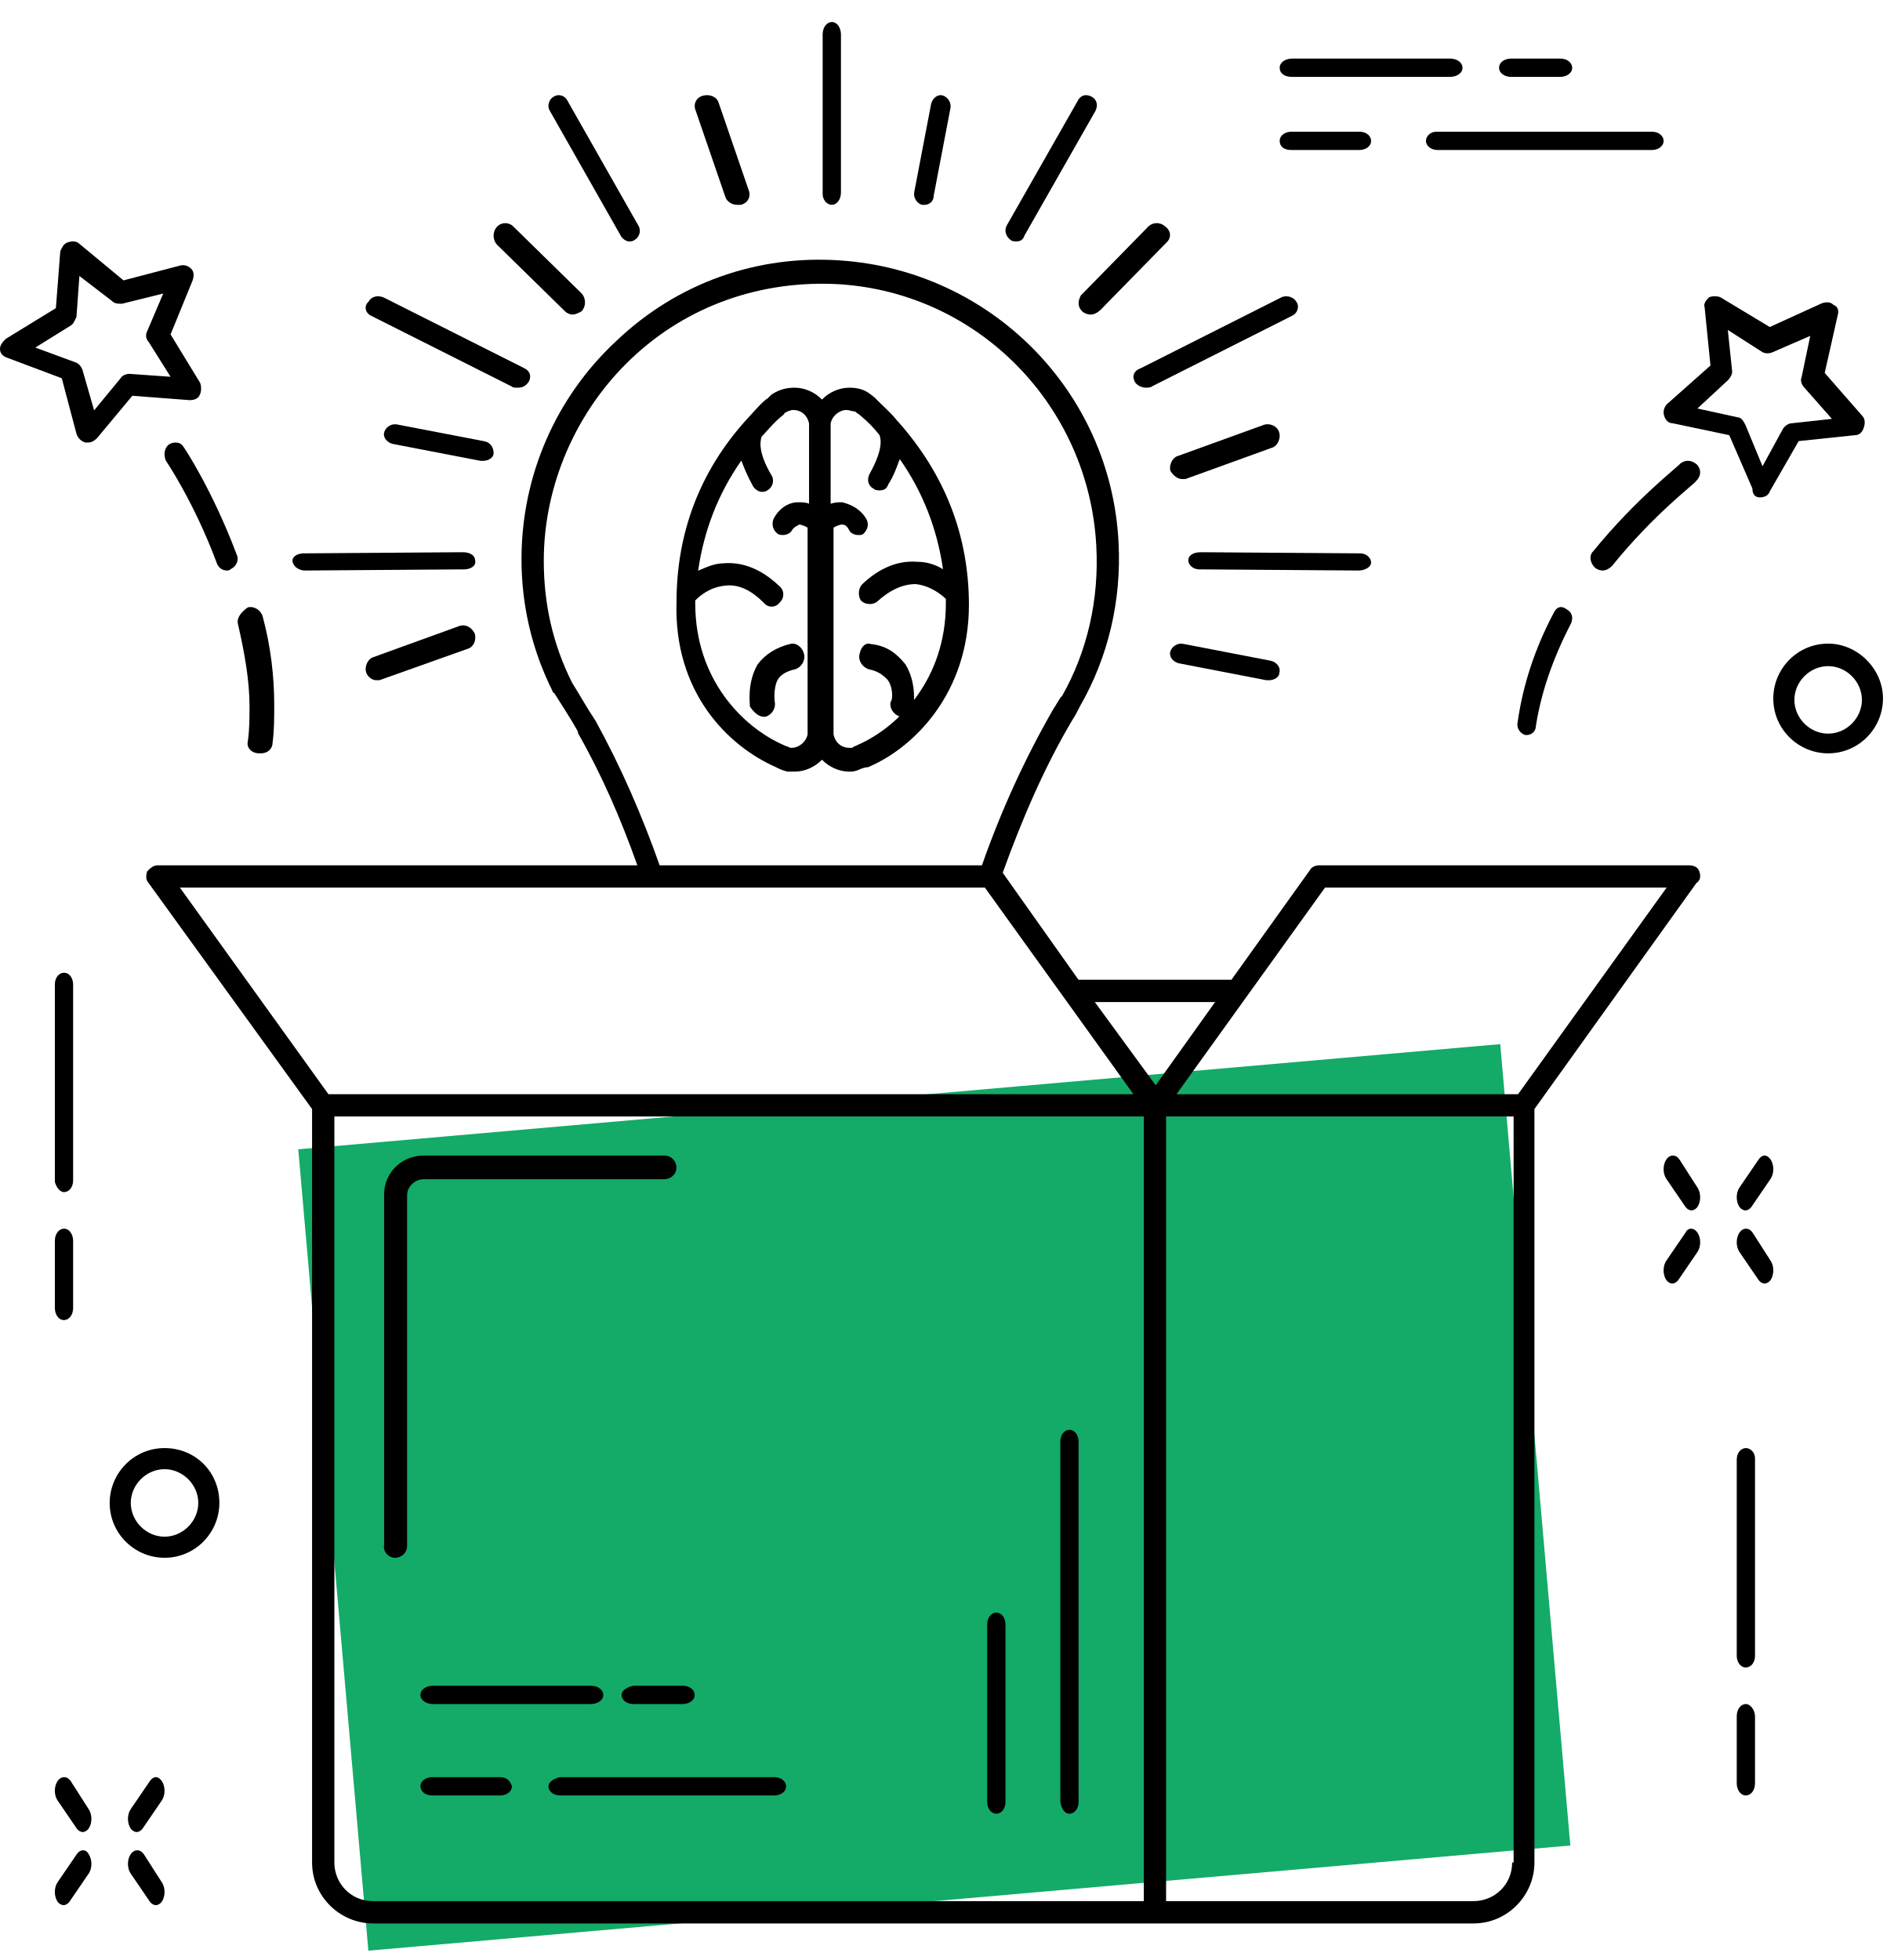
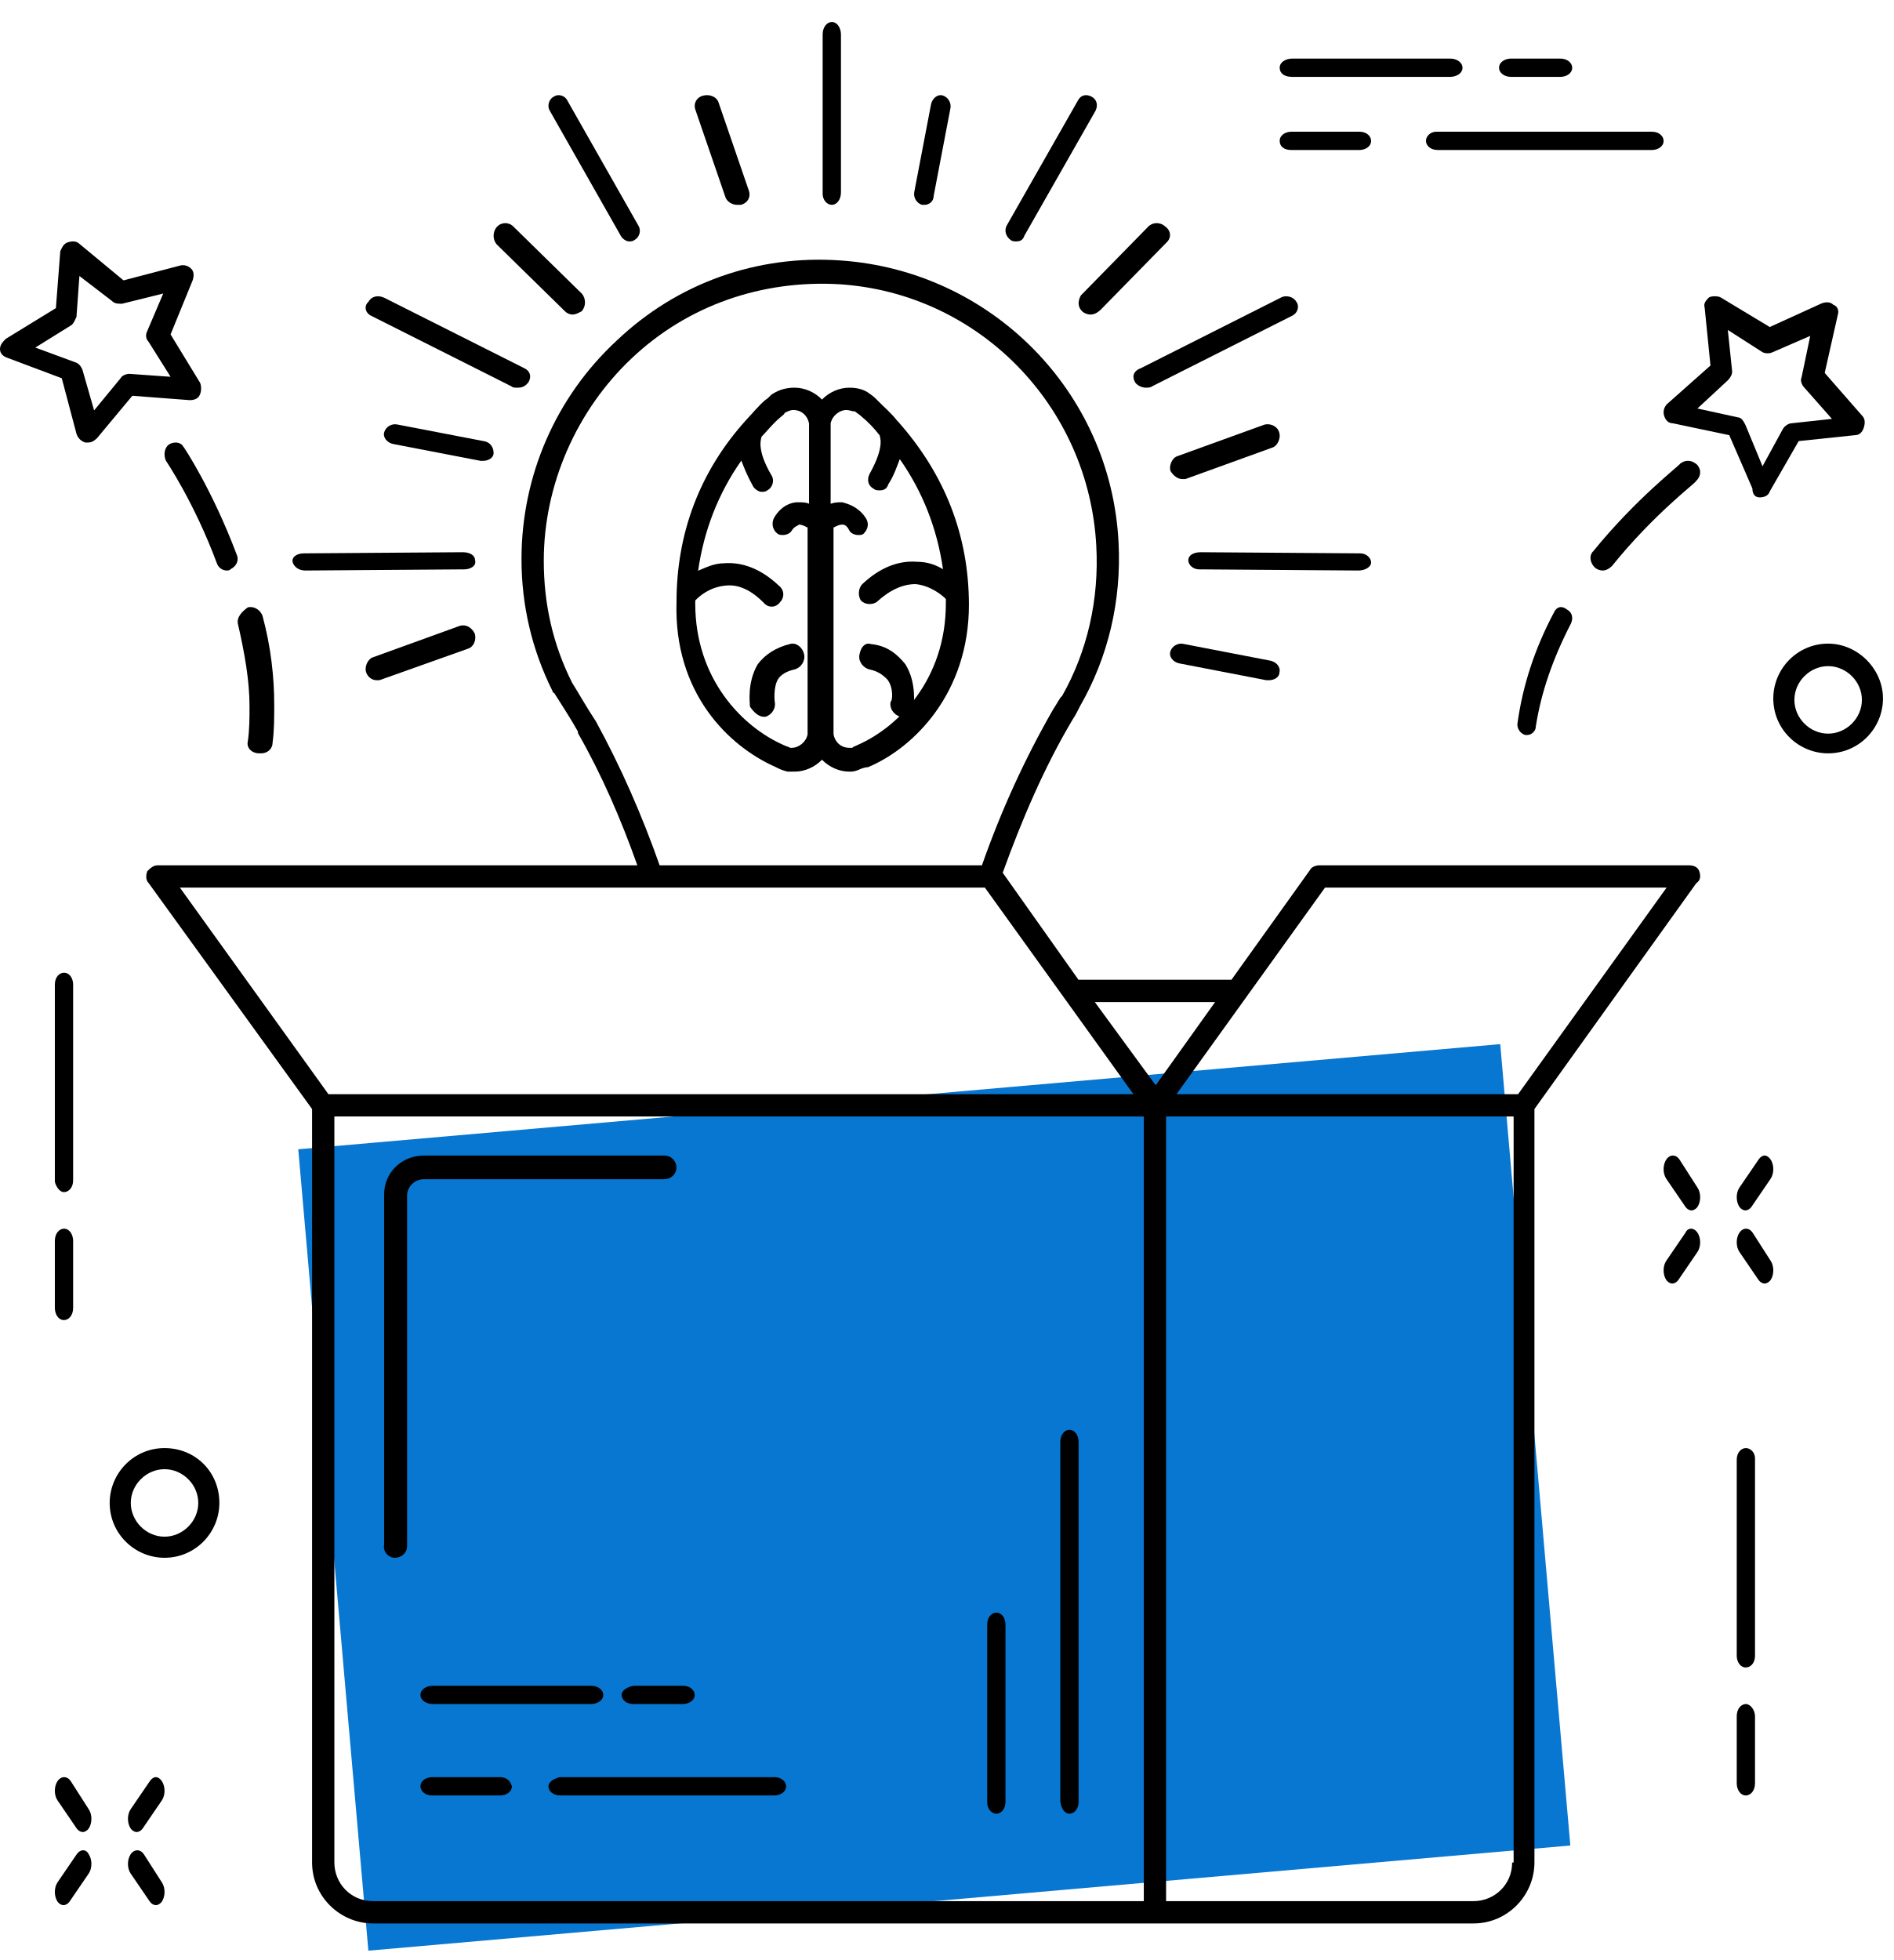
<svg xmlns="http://www.w3.org/2000/svg" width="86px" height="89px" viewBox="0 0 86 89" version="1.1">
  <defs />
  <g id="Artboard-5-Copy" stroke="none" stroke-width="1" fill="none" fill-rule="evenodd" transform="translate(-894, -1779)">
    <g id="customer-2" transform="translate(894, 1780)">
-       <rect id="Rectangle-2" fill="#13AB67" transform="translate(42.42776, 66.99368) rotate(-5) translate(-42.42776, -66.99368) " x="15.032" y="48.73" width="54.792" height="36.528" />
+       <rect id="Rectangle-2" fill="#0877d2" transform="translate(42.42776, 66.99368) rotate(-5) translate(-42.42776, -66.99368) " x="15.032" y="48.73" width="54.792" height="36.528" />
      <g id="Group" fill="#000000" fill-rule="nonzero">
        <path d="M61.697,24.906 C61.98,24.906 62.264,24.75 62.264,24.542 C62.264,24.335 62.051,24.127 61.767,24.127 L54.53,24.075 C54.175,24.075 53.962,24.231 53.962,24.439 C53.962,24.646 54.175,24.854 54.459,24.854 L61.697,24.906 C61.697,24.906 61.697,24.906 61.697,24.906 Z" id="Shape" />
        <path d="M53.145,28.591 C53.079,28.827 53.277,29.062 53.541,29.121 L57.506,29.887 C57.572,29.887 57.572,29.887 57.638,29.887 C57.836,29.887 58.1,29.769 58.1,29.533 C58.166,29.298 57.968,29.062 57.704,29.003 L53.74,28.238 C53.475,28.179 53.211,28.356 53.145,28.591 Z" id="Shape" />
        <path d="M53.691,20.755 C53.759,20.755 53.827,20.755 53.827,20.755 L57.757,19.332 C58.028,19.257 58.164,18.882 58.096,18.658 C58.028,18.358 57.689,18.208 57.418,18.283 L53.488,19.706 C53.217,19.781 53.082,20.156 53.149,20.38 C53.285,20.605 53.488,20.755 53.691,20.755 Z" id="Shape" />
        <path d="M37.774,8.302 C37.981,8.302 38.189,8.089 38.189,7.734 L38.189,0.568 C38.189,0.284 38.033,0 37.774,0 C37.566,0 37.358,0.213 37.358,0.568 L37.358,7.805 C37.358,8.089 37.566,8.302 37.774,8.302 Z" id="Shape" />
        <path d="M28.189,9.704 C28.251,9.833 28.437,9.962 28.561,9.962 C28.623,9.962 28.747,9.962 28.809,9.898 C29.057,9.769 29.119,9.446 28.995,9.253 L25.773,3.579 C25.649,3.321 25.339,3.256 25.153,3.385 C24.906,3.514 24.844,3.837 24.968,4.03 L28.189,9.704 Z" id="Shape" />
        <path d="M16.871,13.347 L23.219,16.54 C23.291,16.604 23.362,16.604 23.505,16.604 C23.719,16.604 23.861,16.54 24.004,16.348 C24.147,16.093 24.075,15.837 23.79,15.71 L17.442,12.517 C17.156,12.389 16.871,12.453 16.728,12.708 C16.514,12.9 16.586,13.219 16.871,13.347 Z" id="Shape" />
        <path d="M13.86,24.906 C13.86,24.906 13.86,24.906 13.86,24.906 L21.079,24.854 C21.362,24.854 21.645,24.698 21.574,24.439 C21.574,24.231 21.362,24.075 21.008,24.075 C21.008,24.075 21.008,24.075 21.008,24.075 L13.789,24.127 C13.506,24.127 13.223,24.283 13.294,24.542 C13.365,24.75 13.577,24.906 13.86,24.906 Z" id="Shape" />
        <path d="M51.54,16.348 C51.612,16.476 51.825,16.604 52.039,16.604 C52.11,16.604 52.252,16.604 52.323,16.54 L58.659,13.347 C58.943,13.219 59.015,12.9 58.872,12.708 C58.73,12.453 58.374,12.389 58.16,12.517 L51.825,15.71 C51.469,15.837 51.398,16.093 51.54,16.348 Z" id="Shape" />
        <path d="M45.897,9.898 C45.959,9.962 46.083,9.962 46.145,9.962 C46.332,9.962 46.456,9.898 46.518,9.704 L49.749,4.03 C49.873,3.772 49.811,3.514 49.563,3.385 C49.314,3.256 49.066,3.321 48.941,3.579 L45.71,9.253 C45.586,9.511 45.71,9.769 45.897,9.898 Z" id="Shape" />
        <path d="M32.946,7.962 C33.022,8.166 33.252,8.302 33.482,8.302 C33.559,8.302 33.635,8.302 33.635,8.302 C33.942,8.234 34.095,7.962 34.018,7.69 L32.639,3.678 C32.563,3.406 32.256,3.27 31.95,3.338 C31.643,3.406 31.49,3.678 31.567,3.95 L32.946,7.962 Z" id="Shape" />
        <path d="M25.657,13.135 C25.726,13.209 25.863,13.283 26,13.283 C26.137,13.283 26.274,13.209 26.412,13.135 C26.617,12.914 26.617,12.545 26.412,12.324 L23.324,9.298 C23.118,9.077 22.775,9.077 22.569,9.298 C22.364,9.519 22.364,9.888 22.569,10.11 L25.657,13.135 Z" id="Shape" />
        <path d="M22.018,19.041 L18.043,18.276 C17.778,18.217 17.513,18.393 17.447,18.629 C17.381,18.864 17.579,19.1 17.844,19.159 L21.819,19.925 C21.885,19.925 21.885,19.925 21.951,19.925 C22.15,19.925 22.415,19.807 22.415,19.571 C22.415,19.336 22.283,19.1 22.018,19.041 Z" id="Shape" />
        <path d="M20.89,27.415 L16.96,28.838 C16.689,28.913 16.553,29.288 16.621,29.512 C16.689,29.737 16.892,29.887 17.095,29.887 C17.163,29.887 17.231,29.887 17.231,29.887 L21.229,28.464 C21.5,28.389 21.635,28.089 21.568,27.79 C21.432,27.49 21.161,27.34 20.89,27.415 Z" id="Shape" />
        <path d="M49.157,13.149 C49.23,13.216 49.377,13.283 49.524,13.283 C49.671,13.283 49.818,13.216 49.965,13.083 L52.975,10.01 C53.195,9.809 53.195,9.475 52.902,9.275 C52.681,9.075 52.314,9.075 52.094,9.342 L49.083,12.415 C48.937,12.682 48.937,12.949 49.157,13.149 Z" id="Shape" />
        <path d="M41.872,8.302 C41.93,8.302 41.93,8.302 41.989,8.302 C42.164,8.302 42.398,8.169 42.398,7.904 L43.158,3.93 C43.217,3.665 43.041,3.4 42.808,3.334 C42.574,3.267 42.34,3.466 42.281,3.731 L41.521,7.706 C41.462,7.971 41.638,8.236 41.872,8.302 Z" id="Shape" />
        <path d="M34.688,31.547 C34.688,31.547 34.759,31.547 34.759,31.547 C35.04,31.47 35.25,31.163 35.18,30.855 C35.18,30.855 35.11,30.24 35.321,29.856 C35.461,29.625 35.742,29.471 36.093,29.395 C36.374,29.318 36.585,29.01 36.515,28.703 C36.444,28.395 36.163,28.164 35.883,28.241 C35.25,28.395 34.759,28.703 34.408,29.164 C33.916,30.01 34.056,30.932 34.056,31.086 C34.267,31.393 34.478,31.547 34.688,31.547 Z" id="Shape" />
        <path d="M35.235,33.835 C35.366,33.903 35.497,33.97 35.758,34.038 C35.889,34.038 35.955,34.038 36.085,34.038 C36.543,34.038 37.001,33.835 37.328,33.497 C37.655,33.835 38.113,34.038 38.571,34.038 C38.702,34.038 38.767,34.038 38.963,33.97 C39.094,33.903 39.291,33.835 39.421,33.835 C41.514,32.957 44,30.456 44,26.47 C44,23.294 42.888,20.523 40.795,18.158 C40.795,18.158 40.795,18.158 40.73,18.09 C40.73,18.09 40.73,18.09 40.73,18.09 C40.468,17.753 40.141,17.482 39.879,17.212 C39.748,17.077 39.683,17.009 39.487,16.874 C39.225,16.671 38.898,16.604 38.571,16.604 C38.113,16.604 37.655,16.806 37.328,17.144 C37.001,16.806 36.543,16.604 36.085,16.604 C35.758,16.604 35.431,16.671 35.104,16.874 C34.974,16.942 34.908,17.077 34.777,17.144 C34.45,17.415 34.189,17.753 33.927,18.023 C33.927,18.023 33.927,18.023 33.927,18.023 C33.927,18.023 33.927,18.023 33.927,18.023 C31.768,20.388 30.722,23.226 30.722,26.334 C30.591,30.456 33.077,32.889 35.235,33.835 Z M39.291,22.483 C38.963,22.01 38.506,21.875 38.244,21.807 C38.048,21.807 37.917,21.807 37.721,21.875 L37.721,18.428 C37.721,18.361 37.721,18.293 37.721,18.226 C37.786,17.888 38.113,17.617 38.44,17.617 C38.571,17.617 38.702,17.685 38.833,17.685 C38.898,17.753 39.029,17.82 39.094,17.888 C39.421,18.158 39.683,18.428 39.945,18.766 C39.945,18.834 40.206,19.239 39.487,20.523 C39.356,20.793 39.421,21.064 39.683,21.199 C39.748,21.266 39.879,21.266 39.945,21.266 C40.141,21.266 40.272,21.199 40.337,20.996 C40.599,20.591 40.73,20.185 40.86,19.847 C41.907,21.334 42.561,23.023 42.823,24.848 C42.496,24.645 42.103,24.51 41.645,24.51 C40.795,24.442 39.945,24.78 39.16,25.523 C38.963,25.726 38.963,26.064 39.094,26.267 C39.291,26.47 39.618,26.47 39.814,26.334 C40.402,25.794 40.991,25.523 41.58,25.523 C42.234,25.591 42.757,25.996 42.953,26.199 C42.953,26.267 42.953,26.334 42.953,26.402 C42.953,29.848 40.795,32.011 38.963,32.821 C38.833,32.889 38.767,32.889 38.702,32.957 C38.636,32.957 38.636,32.957 38.571,32.957 C38.179,32.957 37.917,32.686 37.852,32.348 C37.852,32.281 37.852,32.213 37.852,32.146 L37.852,22.956 C37.982,22.888 38.113,22.821 38.244,22.821 C38.309,22.821 38.44,22.821 38.571,23.091 C38.636,23.226 38.833,23.294 38.963,23.294 C39.094,23.294 39.16,23.294 39.225,23.226 C39.421,23.023 39.487,22.753 39.291,22.483 Z M31.572,26.267 C31.768,26.064 32.226,25.659 32.946,25.591 C33.535,25.523 34.123,25.794 34.712,26.402 C34.908,26.605 35.235,26.605 35.431,26.334 C35.628,26.132 35.628,25.794 35.366,25.591 C34.581,24.848 33.731,24.51 32.88,24.577 C32.423,24.577 32.03,24.78 31.703,24.915 C31.965,23.091 32.619,21.401 33.665,19.915 C33.796,20.253 33.927,20.591 34.189,21.064 C34.254,21.199 34.45,21.334 34.581,21.334 C34.646,21.334 34.777,21.334 34.843,21.266 C35.104,21.131 35.17,20.793 35.039,20.591 C34.319,19.374 34.581,18.901 34.581,18.834 C34.843,18.563 35.104,18.226 35.431,17.955 C35.497,17.888 35.628,17.82 35.628,17.753 C35.758,17.685 35.889,17.617 36.02,17.617 C36.413,17.617 36.674,17.888 36.74,18.226 C36.74,18.293 36.74,18.361 36.74,18.428 L36.74,21.875 C36.609,21.807 36.413,21.807 36.216,21.807 C35.955,21.807 35.497,21.942 35.17,22.483 C35.039,22.685 35.039,23.023 35.301,23.226 C35.366,23.294 35.497,23.294 35.562,23.294 C35.693,23.294 35.889,23.226 35.955,23.091 C36.085,22.888 36.216,22.888 36.282,22.821 C36.413,22.821 36.543,22.888 36.674,22.956 L36.674,32.146 C36.674,32.213 36.674,32.281 36.674,32.348 C36.609,32.686 36.282,32.957 35.955,32.957 C35.889,32.957 35.824,32.957 35.889,32.957 C35.758,32.889 35.693,32.889 35.562,32.821 C33.731,32.011 31.572,29.848 31.572,26.402 C31.572,26.402 31.572,26.334 31.572,26.267 Z" id="Shape" />
        <path d="M39.033,28.706 C38.959,29.013 39.182,29.321 39.48,29.397 C39.852,29.474 40.075,29.628 40.299,29.858 C40.596,30.242 40.522,30.856 40.448,30.856 C40.373,31.163 40.596,31.47 40.894,31.547 C40.894,31.547 40.969,31.547 40.969,31.547 C41.266,31.547 41.49,31.394 41.49,31.086 C41.49,31.01 41.639,30.012 41.118,29.167 C40.745,28.706 40.299,28.322 39.554,28.246 C39.331,28.169 39.108,28.322 39.033,28.706 Z" id="Shape" />
        <path d="M2.906,53.132 C3.113,53.132 3.321,52.933 3.321,52.601 L3.321,43.701 C3.321,43.435 3.165,43.17 2.906,43.17 C2.698,43.17 2.491,43.369 2.491,43.701 L2.491,52.667 C2.542,52.866 2.698,53.132 2.906,53.132 Z" id="Shape" />
        <path d="M2.491,58.39 C2.491,58.667 2.646,58.943 2.906,58.943 C3.113,58.943 3.321,58.736 3.321,58.39 L3.321,55.346 C3.321,55.069 3.165,54.792 2.906,54.792 C2.698,54.792 2.491,55 2.491,55.346 L2.491,58.39 Z" id="Shape" />
        <path d="M79.283,64.755 C79.075,64.755 78.868,64.953 78.868,65.283 L78.868,74.189 C78.868,74.453 79.024,74.717 79.283,74.717 C79.491,74.717 79.698,74.519 79.698,74.189 L79.698,65.217 C79.698,64.953 79.491,64.755 79.283,64.755 Z" id="Shape" />
        <path d="M79.283,76.377 C79.075,76.377 78.868,76.585 78.868,76.931 L78.868,79.975 C78.868,80.252 79.024,80.528 79.283,80.528 C79.491,80.528 79.698,80.321 79.698,79.975 L79.698,76.931 C79.698,76.654 79.491,76.377 79.283,76.377 Z" id="Shape" />
        <path d="M76.268,51.651 C76.105,51.412 75.833,51.412 75.67,51.651 C75.506,51.89 75.506,52.289 75.67,52.528 L76.541,53.803 C76.595,53.883 76.704,53.962 76.813,53.962 C76.922,53.962 77.031,53.883 77.085,53.803 C77.248,53.564 77.248,53.165 77.085,52.926 L76.268,51.651 Z" id="Shape" />
        <path d="M79.589,54.972 C79.426,54.733 79.154,54.733 78.99,54.972 C78.827,55.211 78.827,55.609 78.99,55.848 L79.861,57.124 C79.916,57.203 80.025,57.283 80.134,57.283 C80.242,57.283 80.351,57.203 80.406,57.124 C80.569,56.885 80.569,56.486 80.406,56.247 L79.589,54.972 Z" id="Shape" />
        <path d="M76.541,54.972 L75.67,56.247 C75.506,56.486 75.506,56.885 75.67,57.124 C75.724,57.203 75.833,57.283 75.942,57.283 C76.051,57.283 76.16,57.203 76.214,57.124 L77.085,55.848 C77.248,55.609 77.248,55.211 77.085,54.972 C76.922,54.733 76.65,54.733 76.541,54.972 Z" id="Shape" />
        <path d="M79.861,51.651 L78.99,52.926 C78.827,53.165 78.827,53.564 78.99,53.803 C79.045,53.883 79.154,53.962 79.263,53.962 C79.371,53.962 79.48,53.883 79.535,53.803 L80.406,52.528 C80.569,52.289 80.569,51.89 80.406,51.651 C80.242,51.412 80.025,51.412 79.861,51.651 Z" id="Shape" />
        <path d="M3.212,79.877 C3.049,79.638 2.776,79.638 2.613,79.877 C2.45,80.117 2.45,80.515 2.613,80.754 L3.484,82.029 C3.539,82.109 3.647,82.189 3.756,82.189 C3.865,82.189 3.974,82.109 4.028,82.029 C4.192,81.79 4.192,81.392 4.028,81.153 L3.212,79.877 Z" id="Shape" />
        <path d="M6.533,83.198 C6.369,82.959 6.097,82.959 5.934,83.198 C5.77,83.437 5.77,83.836 5.934,84.075 L6.805,85.35 C6.859,85.43 6.968,85.509 7.077,85.509 C7.186,85.509 7.295,85.43 7.349,85.35 C7.513,85.111 7.513,84.712 7.349,84.473 L6.533,83.198 Z" id="Shape" />
        <path d="M3.484,83.198 L2.613,84.473 C2.45,84.712 2.45,85.111 2.613,85.35 C2.667,85.43 2.776,85.509 2.885,85.509 C2.994,85.509 3.103,85.43 3.157,85.35 L4.028,84.075 C4.192,83.836 4.192,83.437 4.028,83.198 C3.92,82.959 3.647,82.959 3.484,83.198 Z" id="Shape" />
        <path d="M6.805,79.877 L5.934,81.153 C5.77,81.392 5.77,81.79 5.934,82.029 C5.988,82.109 6.097,82.189 6.206,82.189 C6.315,82.189 6.424,82.109 6.478,82.029 L7.349,80.754 C7.513,80.515 7.513,80.117 7.349,79.877 C7.186,79.638 6.968,79.638 6.805,79.877 Z" id="Shape" />
        <path d="M83.019,28.226 C81.614,28.226 80.528,29.376 80.528,30.717 C80.528,32.122 81.678,33.208 83.019,33.208 C84.424,33.208 85.509,32.058 85.509,30.717 C85.509,29.376 84.36,28.226 83.019,28.226 Z M83.019,32.313 C82.189,32.313 81.486,31.611 81.486,30.781 C81.486,29.951 82.189,29.248 83.019,29.248 C83.849,29.248 84.552,29.951 84.552,30.781 C84.552,31.611 83.849,32.313 83.019,32.313 Z" id="Shape" />
        <path d="M7.472,64.755 C6.067,64.755 4.981,65.904 4.981,67.245 C4.981,68.65 6.131,69.736 7.472,69.736 C8.877,69.736 9.962,68.586 9.962,67.245 C9.962,65.84 8.877,64.755 7.472,64.755 Z M7.472,68.778 C6.642,68.778 5.939,68.075 5.939,67.245 C5.939,66.415 6.642,65.713 7.472,65.713 C8.302,65.713 9.004,66.415 9.004,67.245 C9.004,68.075 8.302,68.778 7.472,68.778 Z" id="Shape" />
        <path d="M64.755,5.396 C64.755,5.604 64.955,5.811 65.288,5.811 L75.014,5.811 C75.281,5.811 75.547,5.656 75.547,5.396 C75.547,5.189 75.347,4.981 75.014,4.981 L65.221,4.981 C64.955,4.981 64.755,5.189 64.755,5.396 Z" id="Shape" />
        <path d="M58.64,5.811 L61.737,5.811 C62.001,5.811 62.264,5.656 62.264,5.396 C62.264,5.189 62.066,4.981 61.737,4.981 L58.64,4.981 C58.377,4.981 58.113,5.137 58.113,5.396 C58.113,5.656 58.311,5.811 58.64,5.811 Z" id="Shape" />
        <path d="M58.681,2.491 L65.847,2.491 C66.131,2.491 66.415,2.335 66.415,2.075 C66.415,1.868 66.202,1.66 65.847,1.66 L58.681,1.66 C58.397,1.66 58.113,1.816 58.113,2.075 C58.113,2.335 58.326,2.491 58.681,2.491 Z" id="Shape" />
        <path d="M68.618,2.491 L70.854,2.491 C71.125,2.491 71.396,2.335 71.396,2.075 C71.396,1.868 71.193,1.66 70.854,1.66 L68.618,1.66 C68.347,1.66 68.075,1.816 68.075,2.075 C68.075,2.335 68.347,2.491 68.618,2.491 Z" id="Shape" />
        <path d="M24.906,80.113 C24.906,80.321 25.106,80.528 25.439,80.528 L35.165,80.528 C35.432,80.528 35.698,80.373 35.698,80.113 C35.698,79.906 35.498,79.698 35.165,79.698 L25.439,79.698 C25.172,79.75 24.906,79.906 24.906,80.113 Z" id="Shape" />
        <path d="M22.718,79.698 L19.621,79.698 C19.358,79.698 19.094,79.854 19.094,80.113 C19.094,80.321 19.292,80.528 19.621,80.528 L22.718,80.528 C22.982,80.528 23.245,80.373 23.245,80.113 C23.179,79.854 22.982,79.698 22.718,79.698 Z" id="Shape" />
        <path d="M19.657,76.377 L26.833,76.377 C27.115,76.377 27.396,76.222 27.396,75.962 C27.396,75.755 27.185,75.547 26.833,75.547 L19.657,75.547 C19.376,75.547 19.094,75.703 19.094,75.962 C19.094,76.222 19.376,76.377 19.657,76.377 Z" id="Shape" />
        <path d="M28.226,75.962 C28.226,76.17 28.43,76.377 28.769,76.377 L31.005,76.377 C31.276,76.377 31.547,76.222 31.547,75.962 C31.547,75.755 31.344,75.547 31.005,75.547 L28.769,75.547 C28.497,75.599 28.226,75.755 28.226,75.962 Z" id="Shape" />
        <path d="M79.907,21.585 C79.907,21.585 79.907,21.585 79.907,21.585 C80.105,21.585 80.302,21.518 80.367,21.316 L81.681,19.029 L84.242,18.76 C84.439,18.76 84.57,18.625 84.636,18.423 C84.702,18.221 84.702,18.02 84.57,17.885 L82.863,15.934 L83.454,13.311 C83.52,13.109 83.454,12.907 83.257,12.84 C83.126,12.705 82.929,12.705 82.732,12.772 L80.367,13.849 L78.134,12.503 C78.003,12.436 77.74,12.436 77.609,12.503 C77.478,12.638 77.346,12.772 77.412,12.974 L77.675,15.598 L75.704,17.347 C75.573,17.481 75.507,17.683 75.573,17.885 C75.639,18.087 75.77,18.221 75.967,18.221 L78.528,18.76 L79.579,21.181 C79.579,21.45 79.71,21.585 79.907,21.585 Z M78.922,17.952 L77.083,17.549 L78.463,16.27 C78.594,16.136 78.66,16.001 78.66,15.867 L78.463,13.983 L80.039,14.992 C80.17,15.06 80.367,15.06 80.499,14.992 L82.206,14.252 L81.812,16.136 C81.746,16.27 81.812,16.472 81.943,16.607 L83.191,18.02 L81.352,18.221 C81.221,18.221 81.024,18.356 80.958,18.49 L80.039,20.172 L79.316,18.423 C79.185,18.087 79.054,17.952 78.922,17.952 Z" id="Shape" />
        <path d="M70.57,26.806 C69.684,28.471 69.153,30.136 68.917,31.801 C68.858,32.057 69.035,32.313 69.271,32.377 C69.271,32.377 69.33,32.377 69.33,32.377 C69.566,32.377 69.743,32.185 69.743,31.993 C69.98,30.456 70.511,28.919 71.337,27.318 C71.455,27.062 71.396,26.806 71.16,26.678 C70.924,26.486 70.688,26.55 70.57,26.806 Z" id="Shape" />
        <path d="M72.354,24.028 C72.143,24.231 72.213,24.568 72.425,24.771 C72.495,24.838 72.636,24.906 72.777,24.906 C72.918,24.906 73.059,24.838 73.201,24.703 C75.105,22.341 77.009,20.924 77.009,20.857 C77.221,20.654 77.291,20.384 77.08,20.114 C76.868,19.912 76.586,19.844 76.304,20.047 C76.304,20.114 74.329,21.599 72.354,24.028 Z" id="Shape" />
        <path d="M6.01,16.971 L8.615,17.17 C8.815,17.17 9.015,17.104 9.082,16.905 C9.149,16.772 9.149,16.507 9.082,16.374 L7.746,14.185 L8.748,11.731 C8.815,11.532 8.815,11.333 8.681,11.2 C8.548,11.067 8.347,11.001 8.147,11.067 L5.609,11.731 L3.606,10.072 C3.473,9.94 3.272,9.94 3.072,10.006 C2.872,10.072 2.805,10.271 2.738,10.404 L2.538,12.991 L0.267,14.384 C0.134,14.517 0,14.65 0,14.849 C0,15.048 0.134,15.18 0.334,15.247 L2.805,16.175 L3.473,18.696 C3.539,18.895 3.673,19.028 3.873,19.094 C3.94,19.094 3.94,19.094 4.007,19.094 C4.14,19.094 4.274,19.028 4.407,18.895 L6.01,16.971 Z M3.74,15.777 C3.673,15.645 3.606,15.512 3.406,15.446 L1.603,14.782 L3.205,13.787 C3.339,13.721 3.406,13.522 3.473,13.389 L3.606,11.532 L5.075,12.659 C5.209,12.792 5.342,12.792 5.543,12.792 L7.413,12.328 L6.678,14.053 C6.611,14.185 6.611,14.384 6.745,14.517 L7.746,16.109 L5.877,15.976 C5.743,15.976 5.543,16.043 5.476,16.175 L4.274,17.635 L3.74,15.777 Z" id="Shape" />
        <path d="M10.807,27.339 C11.106,28.651 11.331,29.893 11.331,31.067 C11.331,31.62 11.331,32.103 11.256,32.655 C11.181,32.931 11.405,33.208 11.78,33.208 C11.78,33.208 11.854,33.208 11.854,33.208 C12.154,33.208 12.378,33 12.378,32.724 C12.453,32.172 12.453,31.62 12.453,30.998 C12.453,29.755 12.303,28.375 11.929,26.994 C11.854,26.718 11.555,26.51 11.256,26.579 C10.957,26.787 10.732,27.063 10.807,27.339 Z" id="Shape" />
        <path d="M7.667,19.188 C7.474,19.323 7.41,19.659 7.538,19.928 C7.538,19.928 8.82,21.811 9.845,24.569 C9.909,24.771 10.101,24.906 10.294,24.906 C10.358,24.906 10.422,24.906 10.486,24.838 C10.742,24.704 10.87,24.435 10.742,24.166 C9.653,21.273 8.371,19.323 8.307,19.255 C8.179,19.054 7.859,19.054 7.667,19.188 Z" id="Shape" />
        <path d="M77.167,38.563 C77.1,38.36 76.897,38.293 76.695,38.293 L59.901,38.293 C59.766,38.293 59.564,38.36 59.496,38.495 L55.922,43.489 L48.975,43.489 L45.535,38.63 C46.412,36.201 47.423,33.839 48.705,31.68 C48.84,31.477 48.907,31.342 49.042,31.072 C50.324,28.845 50.931,26.281 50.796,23.649 C50.458,16.766 44.995,11.3 38.183,10.828 C34.406,10.558 30.764,11.84 27.999,14.472 C25.234,17.036 23.682,20.613 23.682,24.392 C23.682,26.484 24.154,28.508 25.099,30.397 C25.099,30.397 25.099,30.465 25.166,30.465 C25.503,31.005 25.908,31.612 26.245,32.219 C26.245,32.219 26.245,32.219 26.245,32.287 C27.324,34.176 28.201,36.201 28.943,38.293 L7.158,38.293 C6.956,38.293 6.821,38.428 6.686,38.563 C6.618,38.765 6.618,38.968 6.753,39.103 L14.172,49.36 L14.172,83.573 C14.172,85.125 15.454,86.34 16.938,86.34 L66.915,86.34 C68.467,86.34 69.681,85.057 69.681,83.573 L69.681,49.36 L77.032,39.103 C77.235,38.968 77.235,38.765 77.167,38.563 Z M27.055,31.747 C27.055,31.747 27.055,31.747 27.055,31.747 C26.65,31.14 26.313,30.532 25.975,29.993 C25.099,28.238 24.694,26.416 24.694,24.459 C24.694,21.018 26.178,17.643 28.673,15.282 C31.236,12.852 34.609,11.705 38.116,11.907 C44.456,12.312 49.447,17.441 49.784,23.784 C49.919,26.214 49.379,28.575 48.233,30.6 C48.233,30.6 48.165,30.667 48.165,30.667 C48.03,30.87 47.963,31.005 47.828,31.207 C46.547,33.434 45.467,35.796 44.591,38.293 L29.955,38.293 C29.145,35.998 28.201,33.839 27.055,31.747 Z M14.914,48.685 L8.17,39.305 L44.726,39.305 L51.47,48.685 L14.914,48.685 Z M51.942,85.327 L16.938,85.327 C15.926,85.327 15.184,84.518 15.184,83.573 L15.184,49.697 L51.942,49.697 L51.942,85.327 Z M49.717,44.501 L55.18,44.501 L52.482,48.28 L49.717,44.501 Z M68.669,83.573 C68.669,84.585 67.86,85.327 66.915,85.327 L52.954,85.327 L52.954,49.697 L68.736,49.697 L68.736,83.573 L68.669,83.573 Z M68.939,48.685 L53.426,48.685 L60.171,39.305 L75.683,39.305 L68.939,48.685 Z" id="Shape" />
        <path d="M17.931,69.736 C18.209,69.736 18.487,69.534 18.487,69.199 L18.487,53.285 C18.487,52.882 18.835,52.546 19.251,52.546 L30.161,52.546 C30.439,52.546 30.717,52.345 30.717,52.009 C30.717,51.74 30.509,51.472 30.161,51.472 L19.251,51.472 C18.209,51.472 17.445,52.277 17.445,53.218 L17.445,69.132 C17.375,69.467 17.653,69.736 17.931,69.736 Z" id="Shape" />
        <path d="M48.566,81.358 C48.774,81.358 48.981,81.154 48.981,80.814 L48.981,64.469 C48.981,64.197 48.825,63.925 48.566,63.925 C48.358,63.925 48.151,64.129 48.151,64.469 L48.151,80.814 C48.203,81.154 48.358,81.358 48.566,81.358 Z" id="Shape" />
        <path d="M45.245,81.358 C45.453,81.358 45.66,81.157 45.66,80.821 L45.66,72.764 C45.66,72.495 45.505,72.226 45.245,72.226 C45.038,72.226 44.83,72.428 44.83,72.764 L44.83,80.821 C44.83,81.157 45.038,81.358 45.245,81.358 Z" id="Shape" />
      </g>
    </g>
  </g>
</svg>
